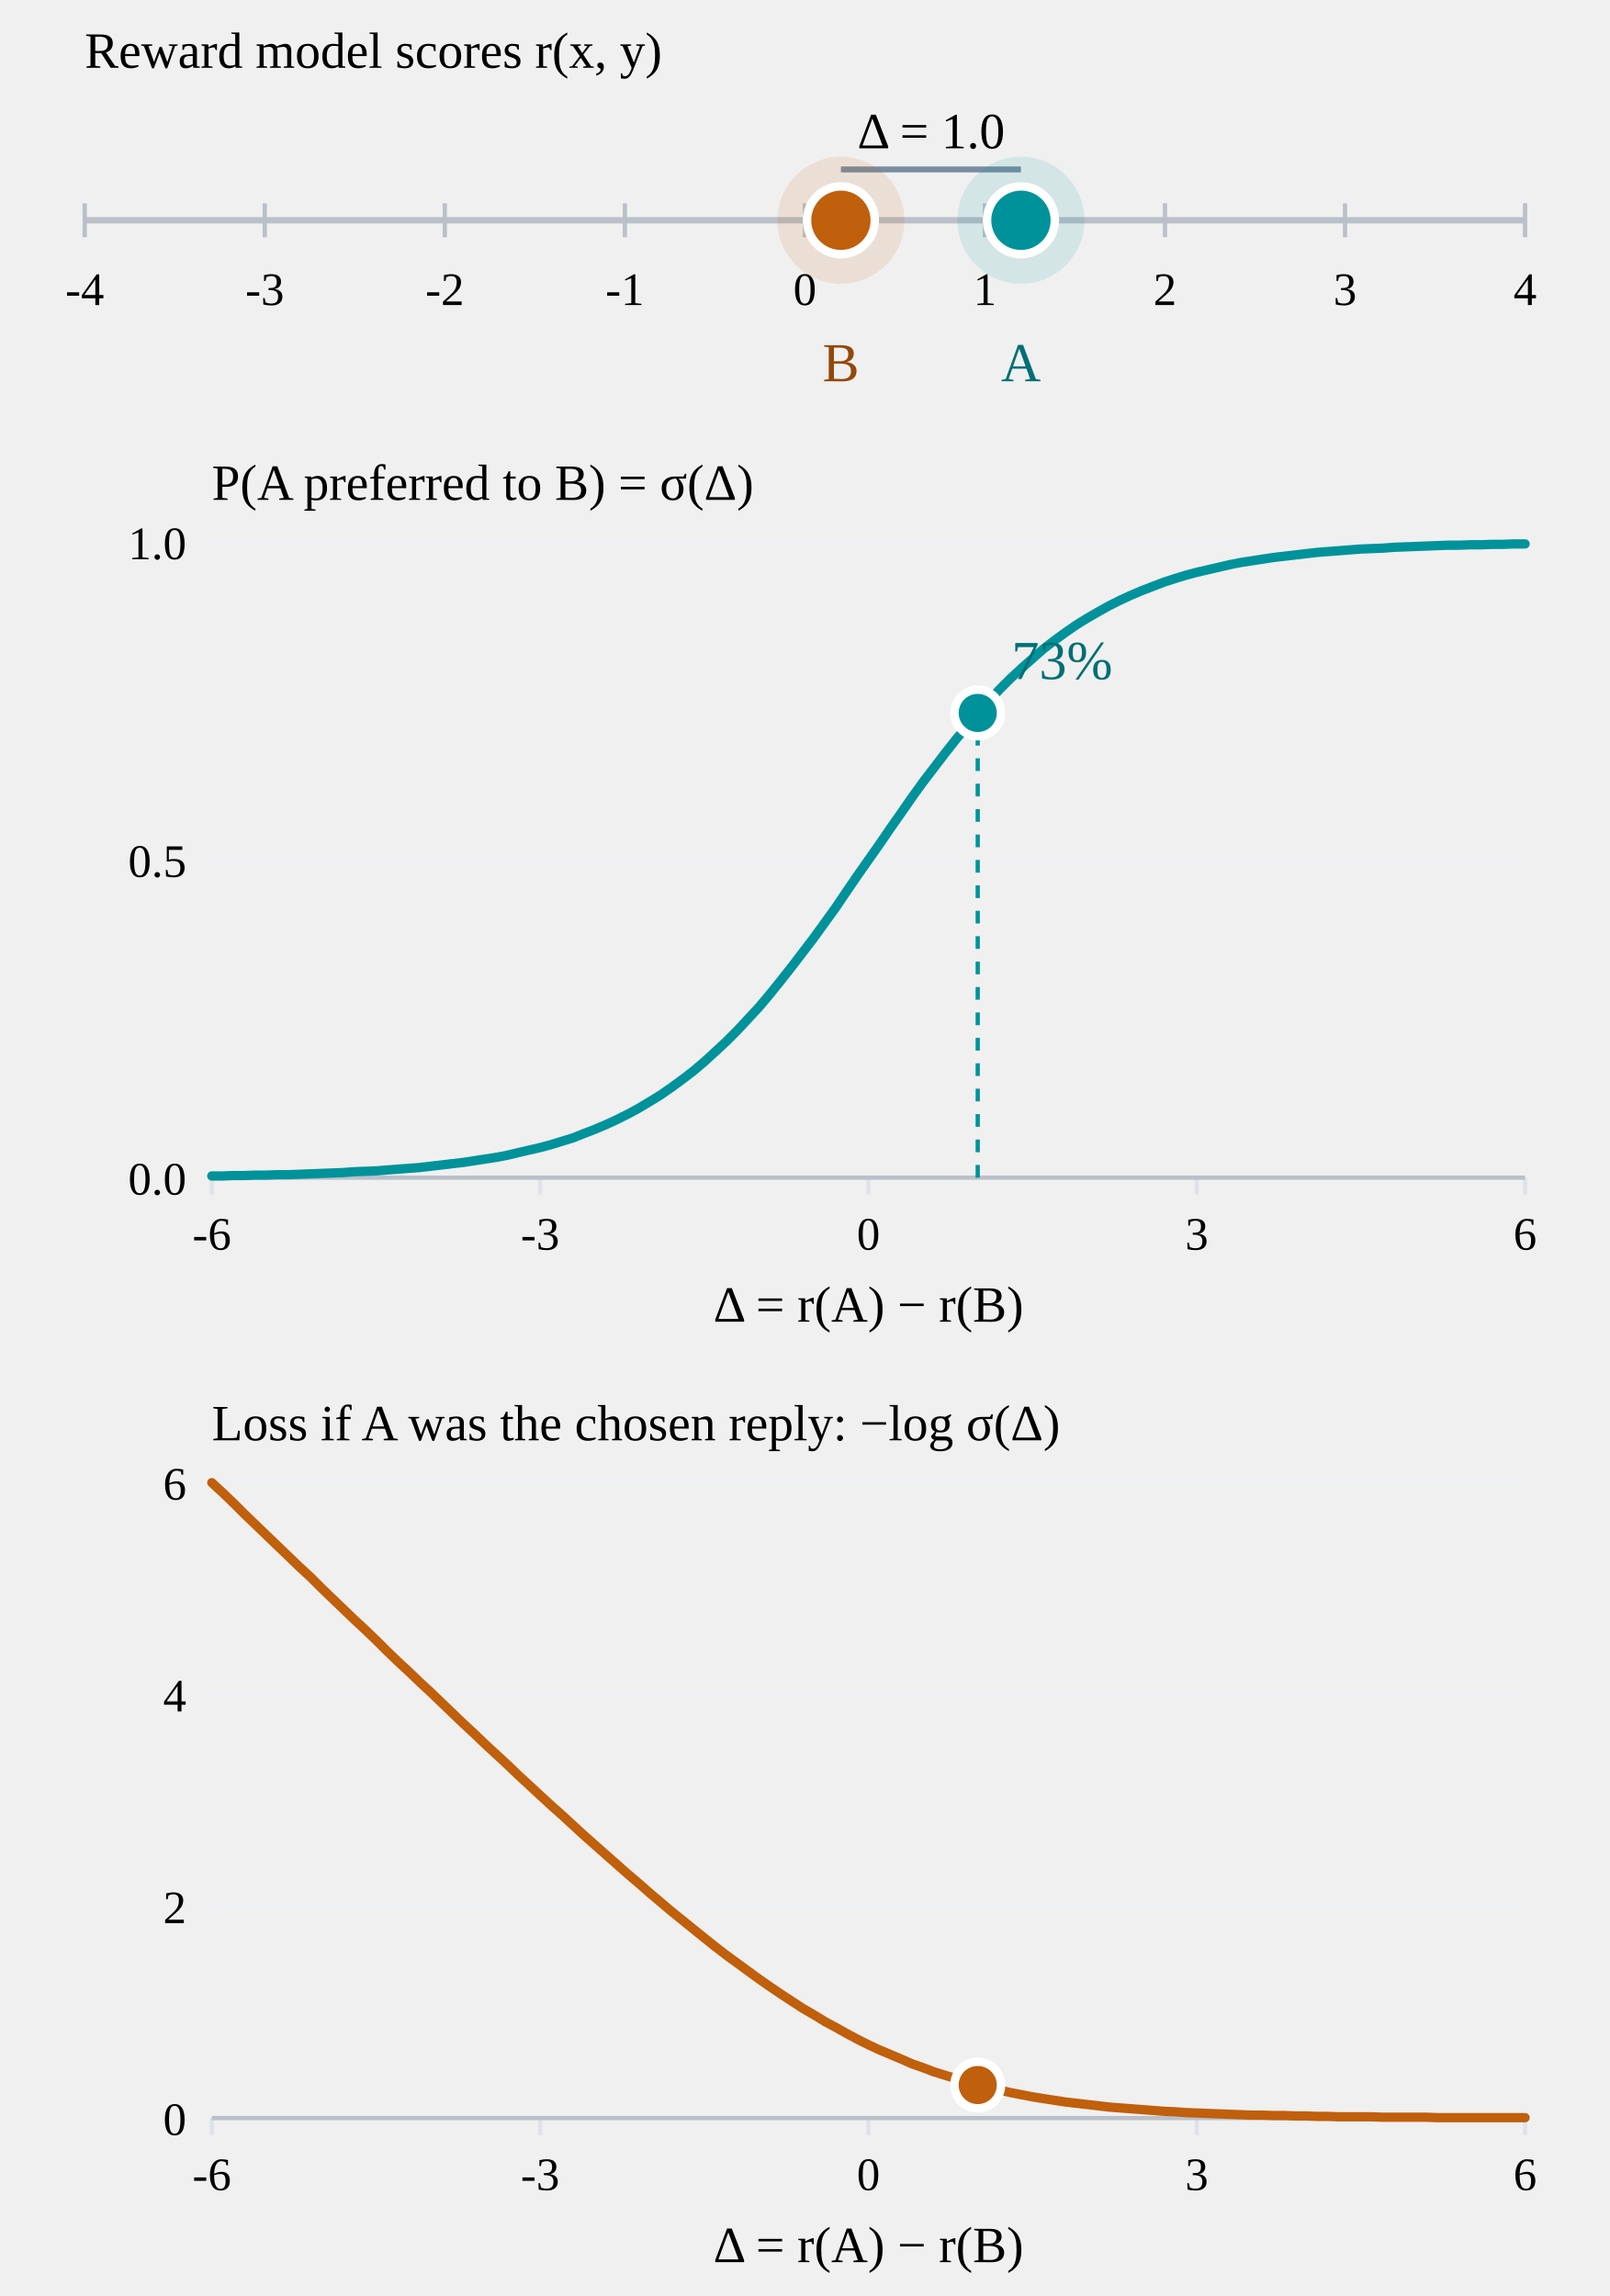
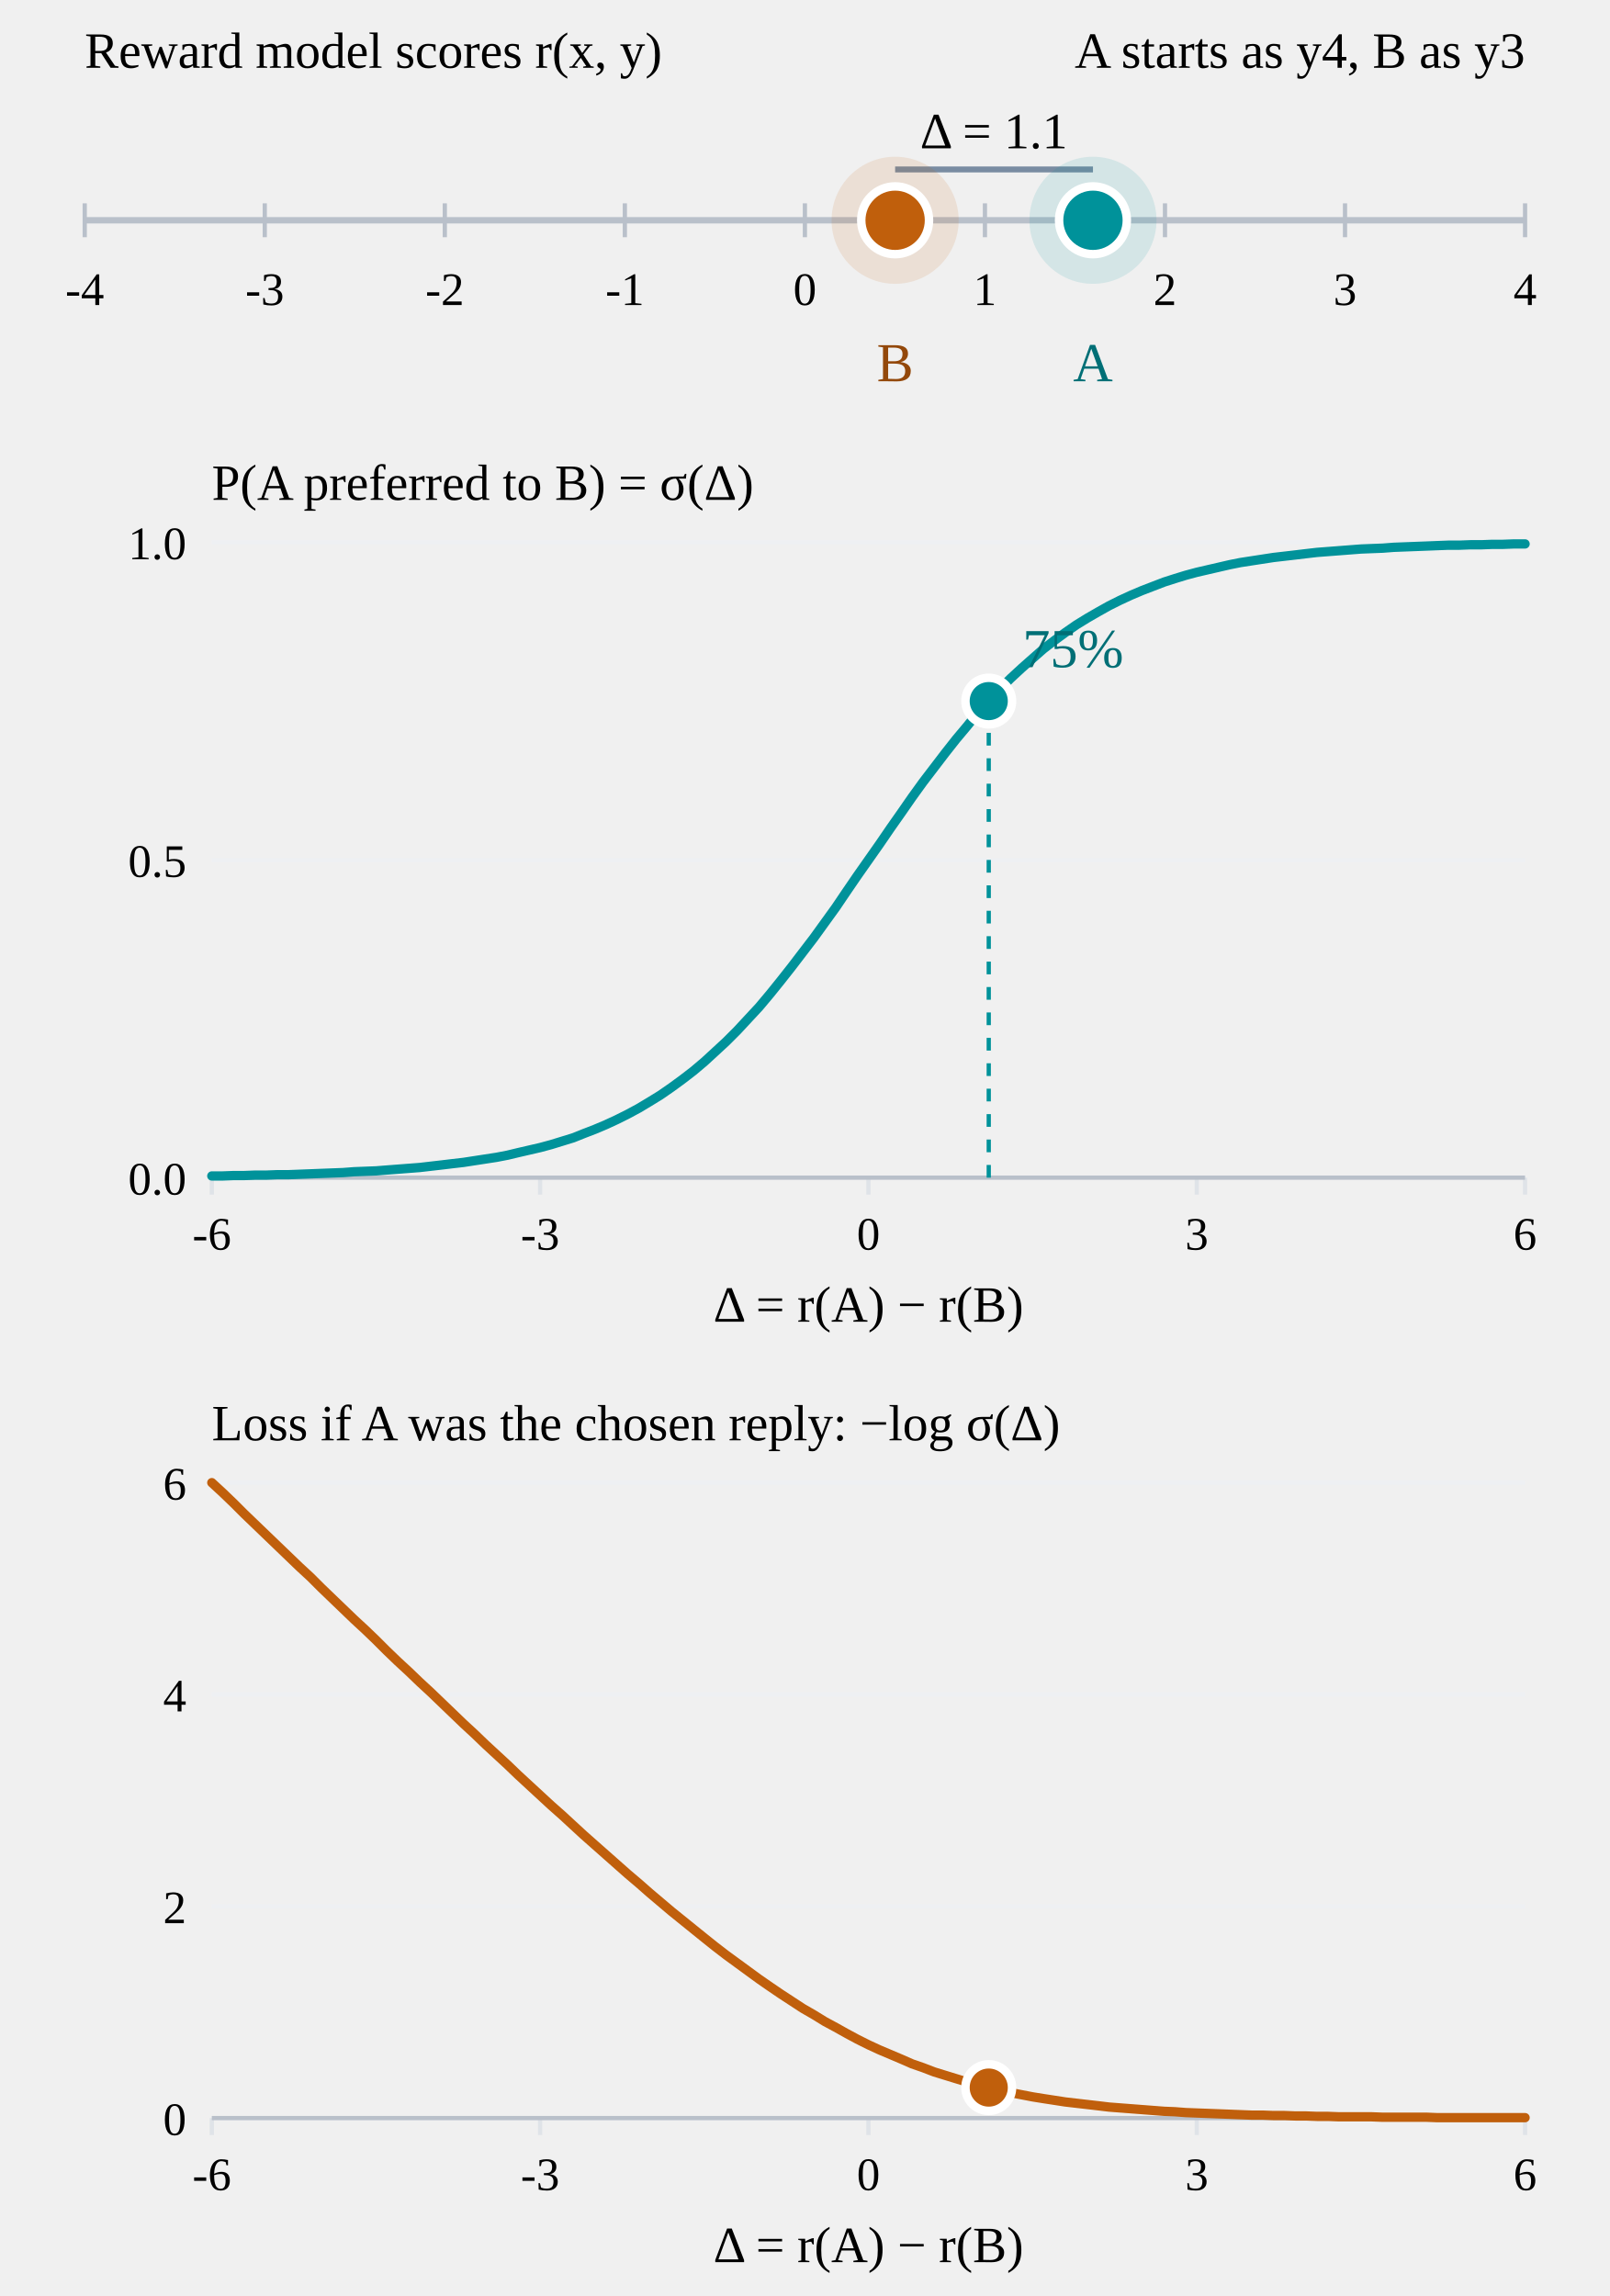
<svg xmlns="http://www.w3.org/2000/svg" viewBox="0 0 380 542" class="pt-svg" role="img" aria-label="Bradley–Terry model: probability that reply A is preferred, as a sigmoid of the reward gap, and the corresponding loss.">
  <text class="pf-t pf-m" x="20" y="16" font-size="12">Reward model scores <tspan class="pf-x">r</tspan>(<tspan class="pf-x">x</tspan>, <tspan class="pf-x">y</tspan>)</text>
+   <text class="pf-t pf-m" x="360" y="16" font-size="12" text-anchor="end">A starts as y4, B as y3</text>
  <line x1="20" y1="52" x2="360" y2="52" stroke="#b9c0ca" stroke-width="1.5" />
  <line x1="20" y1="48" x2="20" y2="56" stroke="#b9c0ca" stroke-width="1" />
  <text class="pf-t pf-m" x="20" y="72" font-size="11" text-anchor="middle">-4</text>
  <line x1="62.5" y1="48" x2="62.5" y2="56" stroke="#b9c0ca" stroke-width="1" />
  <text class="pf-t pf-m" x="62.5" y="72" font-size="11" text-anchor="middle">-3</text>
  <line x1="105" y1="48" x2="105" y2="56" stroke="#b9c0ca" stroke-width="1" />
  <text class="pf-t pf-m" x="105" y="72" font-size="11" text-anchor="middle">-2</text>
  <line x1="147.5" y1="48" x2="147.5" y2="56" stroke="#b9c0ca" stroke-width="1" />
  <text class="pf-t pf-m" x="147.5" y="72" font-size="11" text-anchor="middle">-1</text>
  <line x1="190" y1="48" x2="190" y2="56" stroke="#b9c0ca" stroke-width="1" />
  <text class="pf-t pf-m" x="190" y="72" font-size="11" text-anchor="middle">0</text>
  <line x1="232.5" y1="48" x2="232.5" y2="56" stroke="#b9c0ca" stroke-width="1" />
  <text class="pf-t pf-m" x="232.5" y="72" font-size="11" text-anchor="middle">1</text>
  <line x1="275" y1="48" x2="275" y2="56" stroke="#b9c0ca" stroke-width="1" />
  <text class="pf-t pf-m" x="275" y="72" font-size="11" text-anchor="middle">2</text>
  <line x1="317.5" y1="48" x2="317.5" y2="56" stroke="#b9c0ca" stroke-width="1" />
  <text class="pf-t pf-m" x="317.5" y="72" font-size="11" text-anchor="middle">3</text>
  <line x1="360" y1="48" x2="360" y2="56" stroke="#b9c0ca" stroke-width="1" />
  <text class="pf-t pf-m" x="360" y="72" font-size="11" text-anchor="middle">4</text>
-   <line x1="198.5" y1="40" x2="241" y2="40" stroke="#183b63" stroke-width="1.4" opacity=".55" />
-   <text class="pf-t" x="219.8" y="35" font-size="12" text-anchor="middle">Δ = 1.0</text>
+   <line x1="211.3" y1="40" x2="258" y2="40" stroke="#183b63" stroke-width="1.4" opacity=".55" />
+   <text class="pf-t" x="234.6" y="35" font-size="12" text-anchor="middle">Δ = 1.1</text>
  <g class="pt-handle" data-h="b">
-     <circle cx="198.5" cy="52" r="15" fill="#c05f0c" fill-opacity=".12" />
-     <circle cx="198.5" cy="52" r="8" fill="#c05f0c" stroke="#fff" stroke-width="2" />
-     <text class="pf-t pf-strong" x="198.5" y="90" font-size="13" text-anchor="middle" style="fill:#93480a">B</text>
+     <circle cx="211.3" cy="52" r="15" fill="#c05f0c" fill-opacity=".12" />
+     <circle cx="211.3" cy="52" r="8" fill="#c05f0c" stroke="#fff" stroke-width="2" />
+     <text class="pf-t pf-strong" x="211.3" y="90" font-size="13" text-anchor="middle" style="fill:#93480a">B</text>
  </g>
  <g class="pt-handle" data-h="a">
-     <circle cx="241" cy="52" r="15" fill="#00929a" fill-opacity=".12" />
-     <circle cx="241" cy="52" r="8" fill="#00929a" stroke="#fff" stroke-width="2" />
-     <text class="pf-t pf-strong" x="241" y="90" font-size="13" text-anchor="middle" style="fill:#006f76">A</text>
+     <circle cx="258" cy="52" r="15" fill="#00929a" fill-opacity=".12" />
+     <circle cx="258" cy="52" r="8" fill="#00929a" stroke="#fff" stroke-width="2" />
+     <text class="pf-t pf-strong" x="258" y="90" font-size="13" text-anchor="middle" style="fill:#006f76">A</text>
  </g>
  <line x1="50" y1="278" x2="360" y2="278" stroke="#eef0f3" stroke-width="1" />
  <text class="pf-t pf-m" x="44" y="282" font-size="11" text-anchor="end">0.0</text>
  <line x1="50" y1="203" x2="360" y2="203" stroke="#eef0f3" stroke-width="1" />
  <text class="pf-t pf-m" x="44" y="207" font-size="11" text-anchor="end">0.5</text>
  <line x1="50" y1="128" x2="360" y2="128" stroke="#eef0f3" stroke-width="1" />
  <text class="pf-t pf-m" x="44" y="132" font-size="11" text-anchor="end">1.0</text>
  <line x1="50" y1="278" x2="50" y2="282" stroke="#dfe3e8" stroke-width="1" />
  <text class="pf-t pf-m" x="50" y="295" font-size="11" text-anchor="middle">-6</text>
  <line x1="127.5" y1="278" x2="127.5" y2="282" stroke="#dfe3e8" stroke-width="1" />
  <text class="pf-t pf-m" x="127.5" y="295" font-size="11" text-anchor="middle">-3</text>
  <line x1="205" y1="278" x2="205" y2="282" stroke="#dfe3e8" stroke-width="1" />
  <text class="pf-t pf-m" x="205" y="295" font-size="11" text-anchor="middle">0</text>
  <line x1="282.5" y1="278" x2="282.5" y2="282" stroke="#dfe3e8" stroke-width="1" />
  <text class="pf-t pf-m" x="282.5" y="295" font-size="11" text-anchor="middle">3</text>
  <line x1="360" y1="278" x2="360" y2="282" stroke="#dfe3e8" stroke-width="1" />
  <text class="pf-t pf-m" x="360" y="295" font-size="11" text-anchor="middle">6</text>
  <line x1="50" y1="278" x2="360" y2="278" stroke="#b9c0ca" stroke-width="1" />
  <text class="pf-t" x="205" y="312" font-size="12" text-anchor="middle">Δ = r(A) − r(B)</text>
  <text class="pf-t" x="50" y="118" font-size="12">P(A preferred to B) = σ(Δ)</text>
  <path d="M50,277.6L52.6,277.6L55.2,277.5L57.7,277.5L60.3,277.4L62.9,277.4L65.5,277.3L68.1,277.3L70.7,277.2L73.3,277.1L75.8,277L78.4,276.9L81,276.8L83.6,276.6L86.2,276.5L88.8,276.4L91.3,276.2L93.9,276L96.5,275.8L99.1,275.6L101.7,275.3L104.3,275L106.8,274.7L109.4,274.4L112,274L114.6,273.6L117.2,273.2L119.8,272.7L122.3,272.1L124.9,271.5L127.5,270.9L130.1,270.2L132.7,269.4L135.3,268.6L137.8,267.6L140.4,266.6L143,265.5L145.6,264.3L148.2,263L150.8,261.6L153.3,260.1L155.9,258.5L158.5,256.7L161.1,254.8L163.7,252.8L166.3,250.6L168.8,248.3L171.4,245.9L174,243.3L176.6,240.5L179.2,237.7L181.8,234.6L184.3,231.5L186.9,228.2L189.5,224.8L192.1,221.4L194.7,217.8L197.3,214.2L199.8,210.5L202.4,206.7L205,203L207.6,199.3L210.2,195.5L212.8,191.8L215.3,188.2L217.9,184.6L220.5,181.2L223.1,177.8L225.7,174.5L228.3,171.4L230.8,168.3L233.4,165.5L236,162.7L238.6,160.1L241.2,157.7L243.8,155.4L246.3,153.2L248.9,151.2L251.5,149.3L254.1,147.5L256.7,145.9L259.3,144.4L261.8,143L264.4,141.7L267,140.5L269.6,139.4L272.2,138.4L274.8,137.4L277.3,136.6L279.9,135.8L282.5,135.1L285.1,134.5L287.7,133.9L290.3,133.3L292.8,132.8L295.4,132.4L298,132L300.6,131.6L303.2,131.3L305.8,131L308.3,130.7L310.9,130.4L313.5,130.2L316.1,130L318.7,129.8L321.3,129.6L323.8,129.5L326.4,129.4L329,129.2L331.6,129.1L334.2,129L336.8,128.9L339.3,128.8L341.9,128.7L344.5,128.7L347.1,128.6L349.7,128.6L352.3,128.5L354.8,128.5L357.4,128.4L360,128.4" fill="none" stroke="#00929a" stroke-width="2.2" stroke-linejoin="round" stroke-linecap="round" />
-   <line x1="230.8" y1="278" x2="230.8" y2="168.3" stroke="#00929a" stroke-width="1" stroke-dasharray="3 3" />
-   <circle cx="230.8" cy="168.3" r="5.5" fill="#00929a" stroke="#fff" stroke-width="2" />
-   <text class="pf-t pf-strong" x="238.8" y="160.3" font-size="13" style="fill:#006f76">73%</text>
+   <line x1="233.4" y1="278" x2="233.4" y2="165.5" stroke="#00929a" stroke-width="1" stroke-dasharray="3 3" />
+   <circle cx="233.4" cy="165.5" r="5.5" fill="#00929a" stroke="#fff" stroke-width="2" />
+   <text class="pf-t pf-strong" x="241.4" y="157.5" font-size="13" style="fill:#006f76">75%</text>
  <line x1="50" y1="500" x2="360" y2="500" stroke="#eef0f3" stroke-width="1" />
  <text class="pf-t pf-m" x="44" y="504" font-size="11" text-anchor="end">0</text>
  <line x1="50" y1="450" x2="360" y2="450" stroke="#eef0f3" stroke-width="1" />
  <text class="pf-t pf-m" x="44" y="454" font-size="11" text-anchor="end">2</text>
  <line x1="50" y1="400" x2="360" y2="400" stroke="#eef0f3" stroke-width="1" />
  <text class="pf-t pf-m" x="44" y="404" font-size="11" text-anchor="end">4</text>
  <line x1="50" y1="350" x2="360" y2="350" stroke="#eef0f3" stroke-width="1" />
  <text class="pf-t pf-m" x="44" y="354" font-size="11" text-anchor="end">6</text>
  <line x1="50" y1="500" x2="50" y2="504" stroke="#dfe3e8" stroke-width="1" />
  <text class="pf-t pf-m" x="50" y="517" font-size="11" text-anchor="middle">-6</text>
  <line x1="127.5" y1="500" x2="127.5" y2="504" stroke="#dfe3e8" stroke-width="1" />
  <text class="pf-t pf-m" x="127.5" y="517" font-size="11" text-anchor="middle">-3</text>
  <line x1="205" y1="500" x2="205" y2="504" stroke="#dfe3e8" stroke-width="1" />
  <text class="pf-t pf-m" x="205" y="517" font-size="11" text-anchor="middle">0</text>
  <line x1="282.5" y1="500" x2="282.5" y2="504" stroke="#dfe3e8" stroke-width="1" />
  <text class="pf-t pf-m" x="282.5" y="517" font-size="11" text-anchor="middle">3</text>
  <line x1="360" y1="500" x2="360" y2="504" stroke="#dfe3e8" stroke-width="1" />
  <text class="pf-t pf-m" x="360" y="517" font-size="11" text-anchor="middle">6</text>
  <line x1="50" y1="500" x2="360" y2="500" stroke="#b9c0ca" stroke-width="1" />
  <text class="pf-t" x="205" y="534" font-size="12" text-anchor="middle">Δ = r(A) − r(B)</text>
  <text class="pf-t" x="50" y="340" font-size="12">Loss if A was the chosen reply: −log σ(Δ)</text>
  <path d="M50,350L52.6,352.4L55.2,354.9L57.7,357.4L60.3,359.9L62.9,362.4L65.5,364.9L68.1,367.4L70.7,369.9L73.3,372.3L75.8,374.8L78.4,377.3L81,379.8L83.6,382.3L86.2,384.7L88.8,387.2L91.3,389.7L93.9,392.2L96.5,394.6L99.1,397.1L101.7,399.5L104.3,402L106.8,404.4L109.4,406.9L112,409.3L114.6,411.8L117.2,414.2L119.8,416.6L122.3,419L124.9,421.4L127.5,423.8L130.1,426.2L132.7,428.5L135.3,430.9L137.8,433.2L140.4,435.5L143,437.8L145.6,440.1L148.2,442.4L150.8,444.6L153.3,446.8L155.9,449L158.5,451.2L161.1,453.3L163.7,455.4L166.3,457.5L168.8,459.5L171.4,461.5L174,463.4L176.6,465.3L179.2,467.2L181.8,469L184.3,470.7L186.9,472.4L189.5,474.1L192.1,475.6L194.7,477.2L197.3,478.6L199.8,480L202.4,481.4L205,482.7L207.6,483.9L210.2,485L212.8,486.1L215.3,487.2L217.9,488.1L220.5,489.1L223.1,489.9L225.7,490.7L228.3,491.5L230.8,492.2L233.4,492.8L236,493.4L238.6,494L241.2,494.5L243.8,495L246.3,495.4L248.9,495.8L251.5,496.2L254.1,496.5L256.7,496.8L259.3,497.1L261.8,497.4L264.4,497.6L267,497.8L269.6,498L272.2,498.2L274.8,498.4L277.3,498.5L279.9,498.7L282.5,498.8L285.1,498.9L287.7,499L290.3,499.1L292.8,499.2L295.4,499.3L298,499.3L300.6,499.4L303.2,499.4L305.8,499.5L308.3,499.5L310.9,499.6L313.5,499.6L316.1,499.7L318.7,499.7L321.3,499.7L323.8,499.7L326.4,499.8L329,499.8L331.6,499.8L334.2,499.8L336.8,499.8L339.3,499.9L341.9,499.9L344.5,499.9L347.1,499.9L349.7,499.9L352.3,499.9L354.8,499.9L357.4,499.9L360,499.9" fill="none" stroke="#c05f0c" stroke-width="2.2" stroke-linejoin="round" stroke-linecap="round" />
-   <circle cx="230.8" cy="492.2" r="5.5" fill="#c05f0c" stroke="#fff" stroke-width="2" />
+   <circle cx="233.4" cy="492.8" r="5.5" fill="#c05f0c" stroke="#fff" stroke-width="2" />
</svg>
